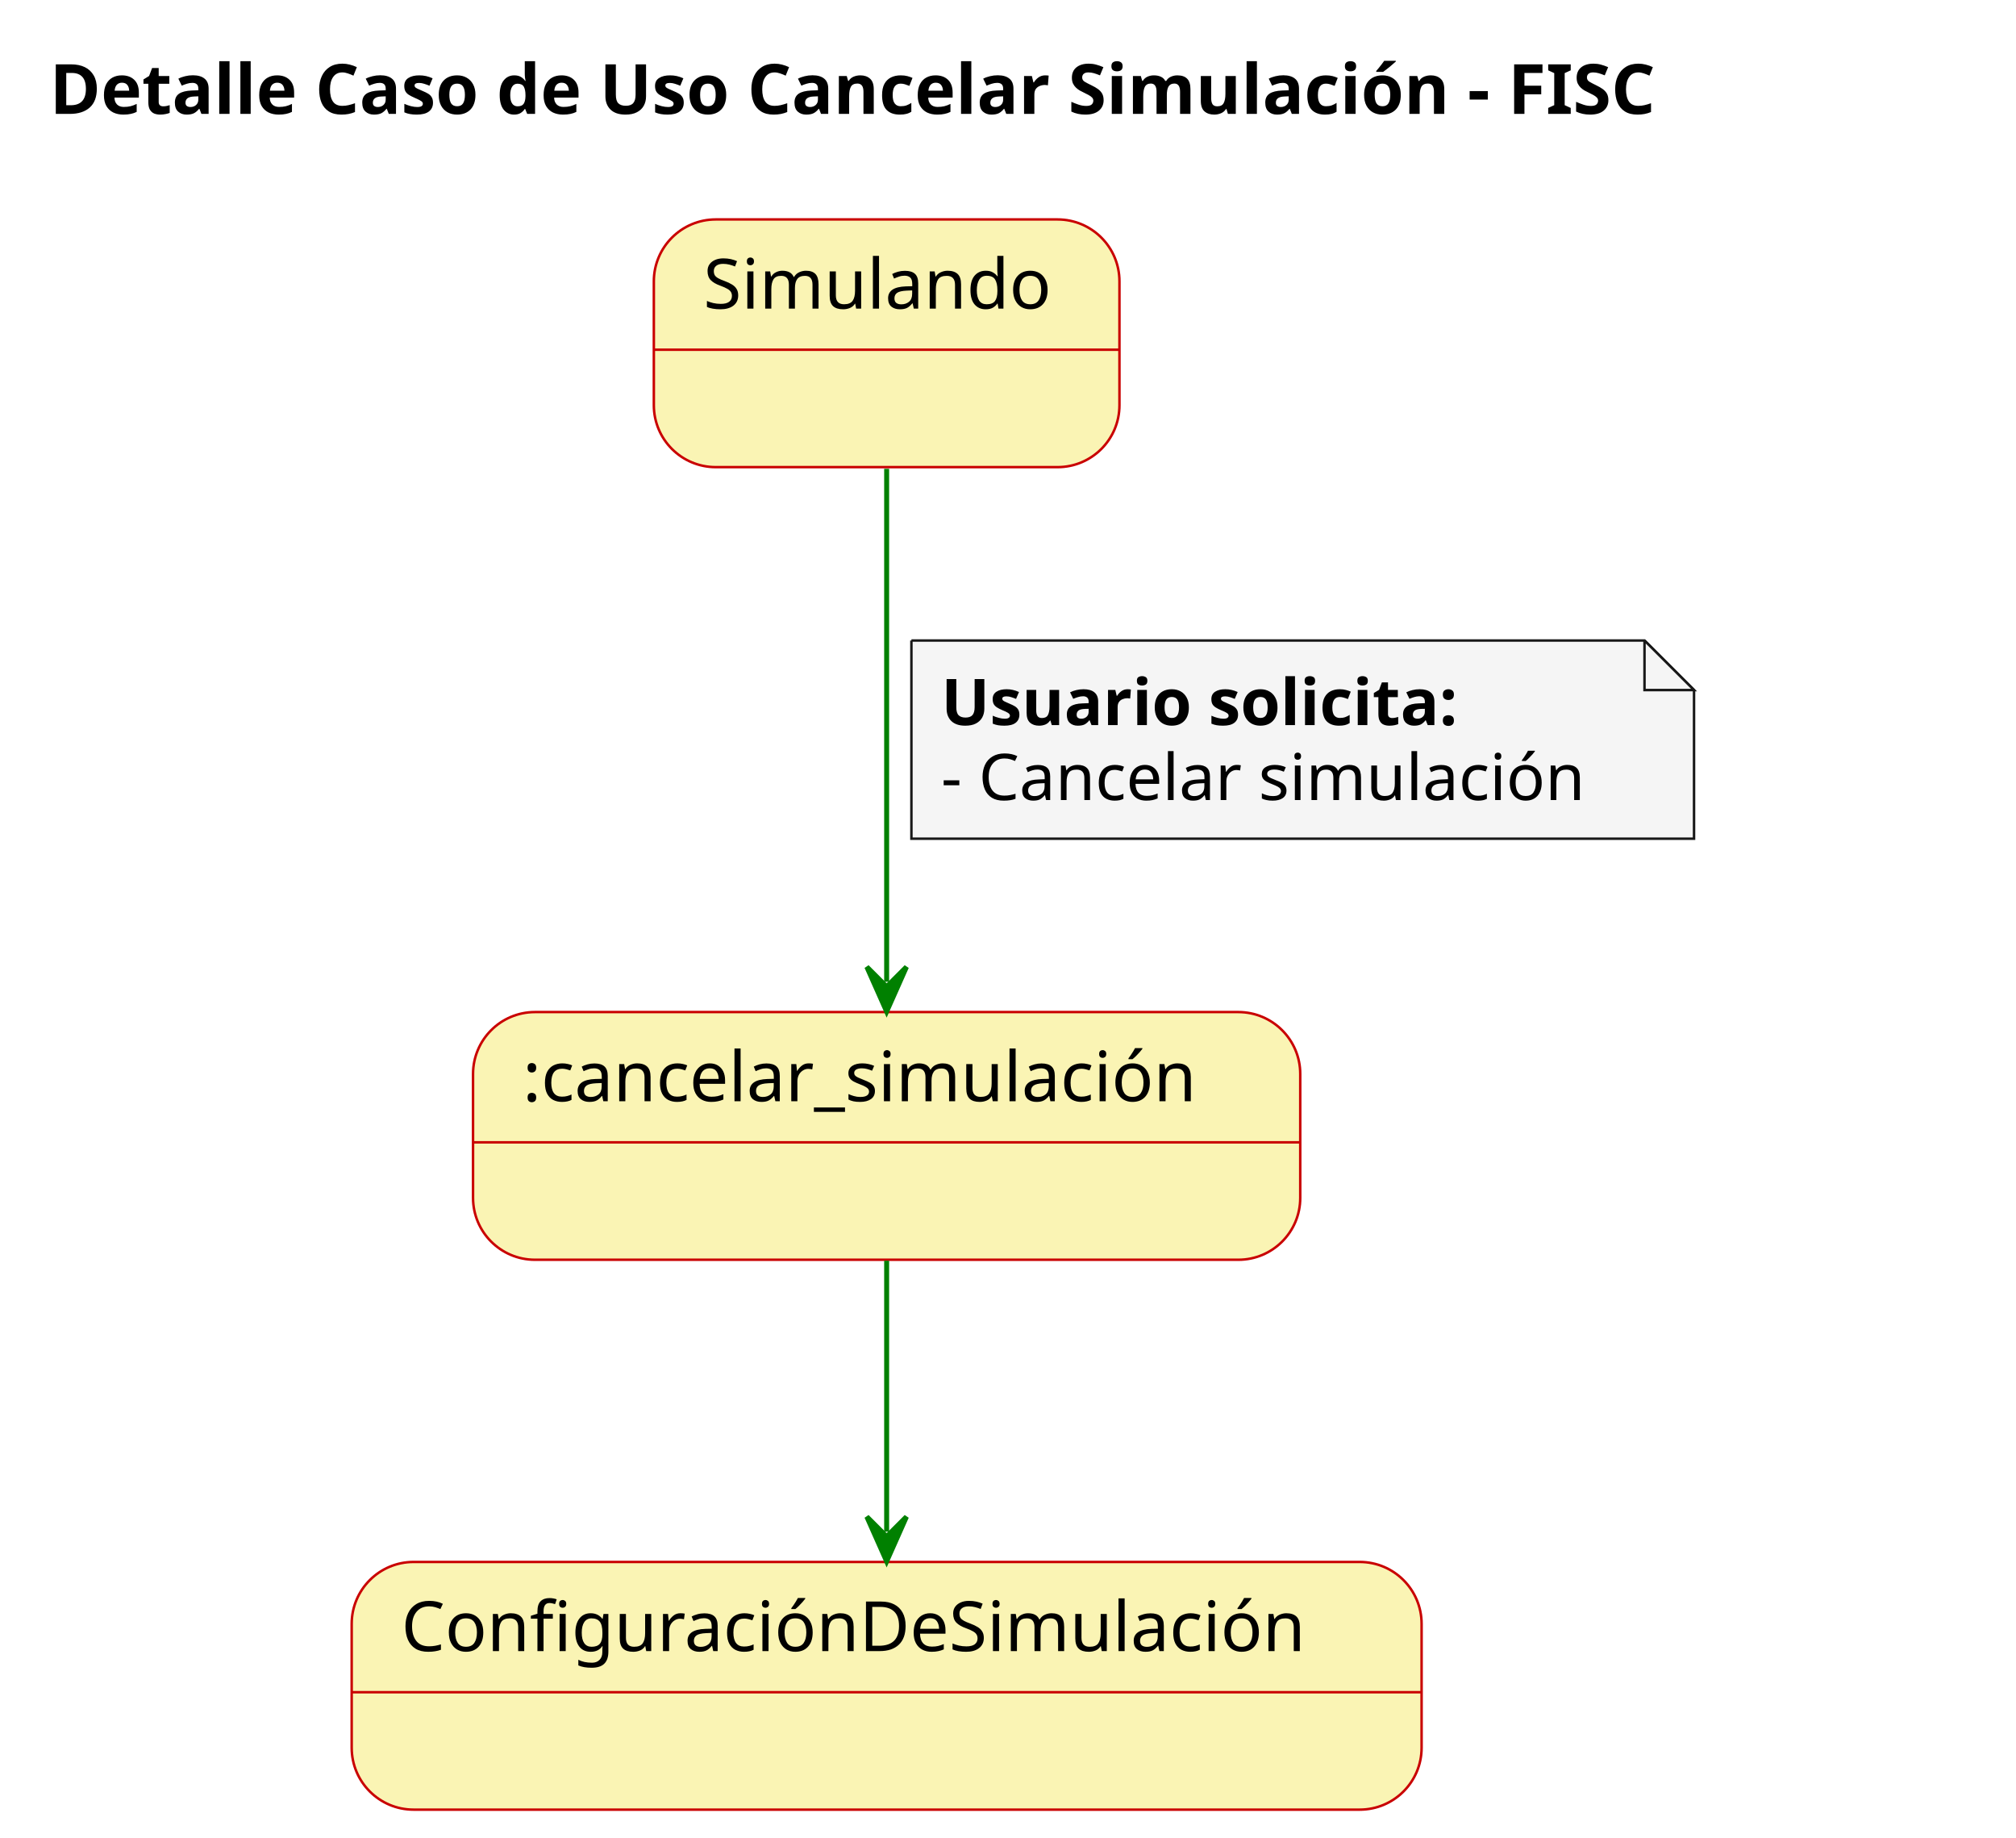
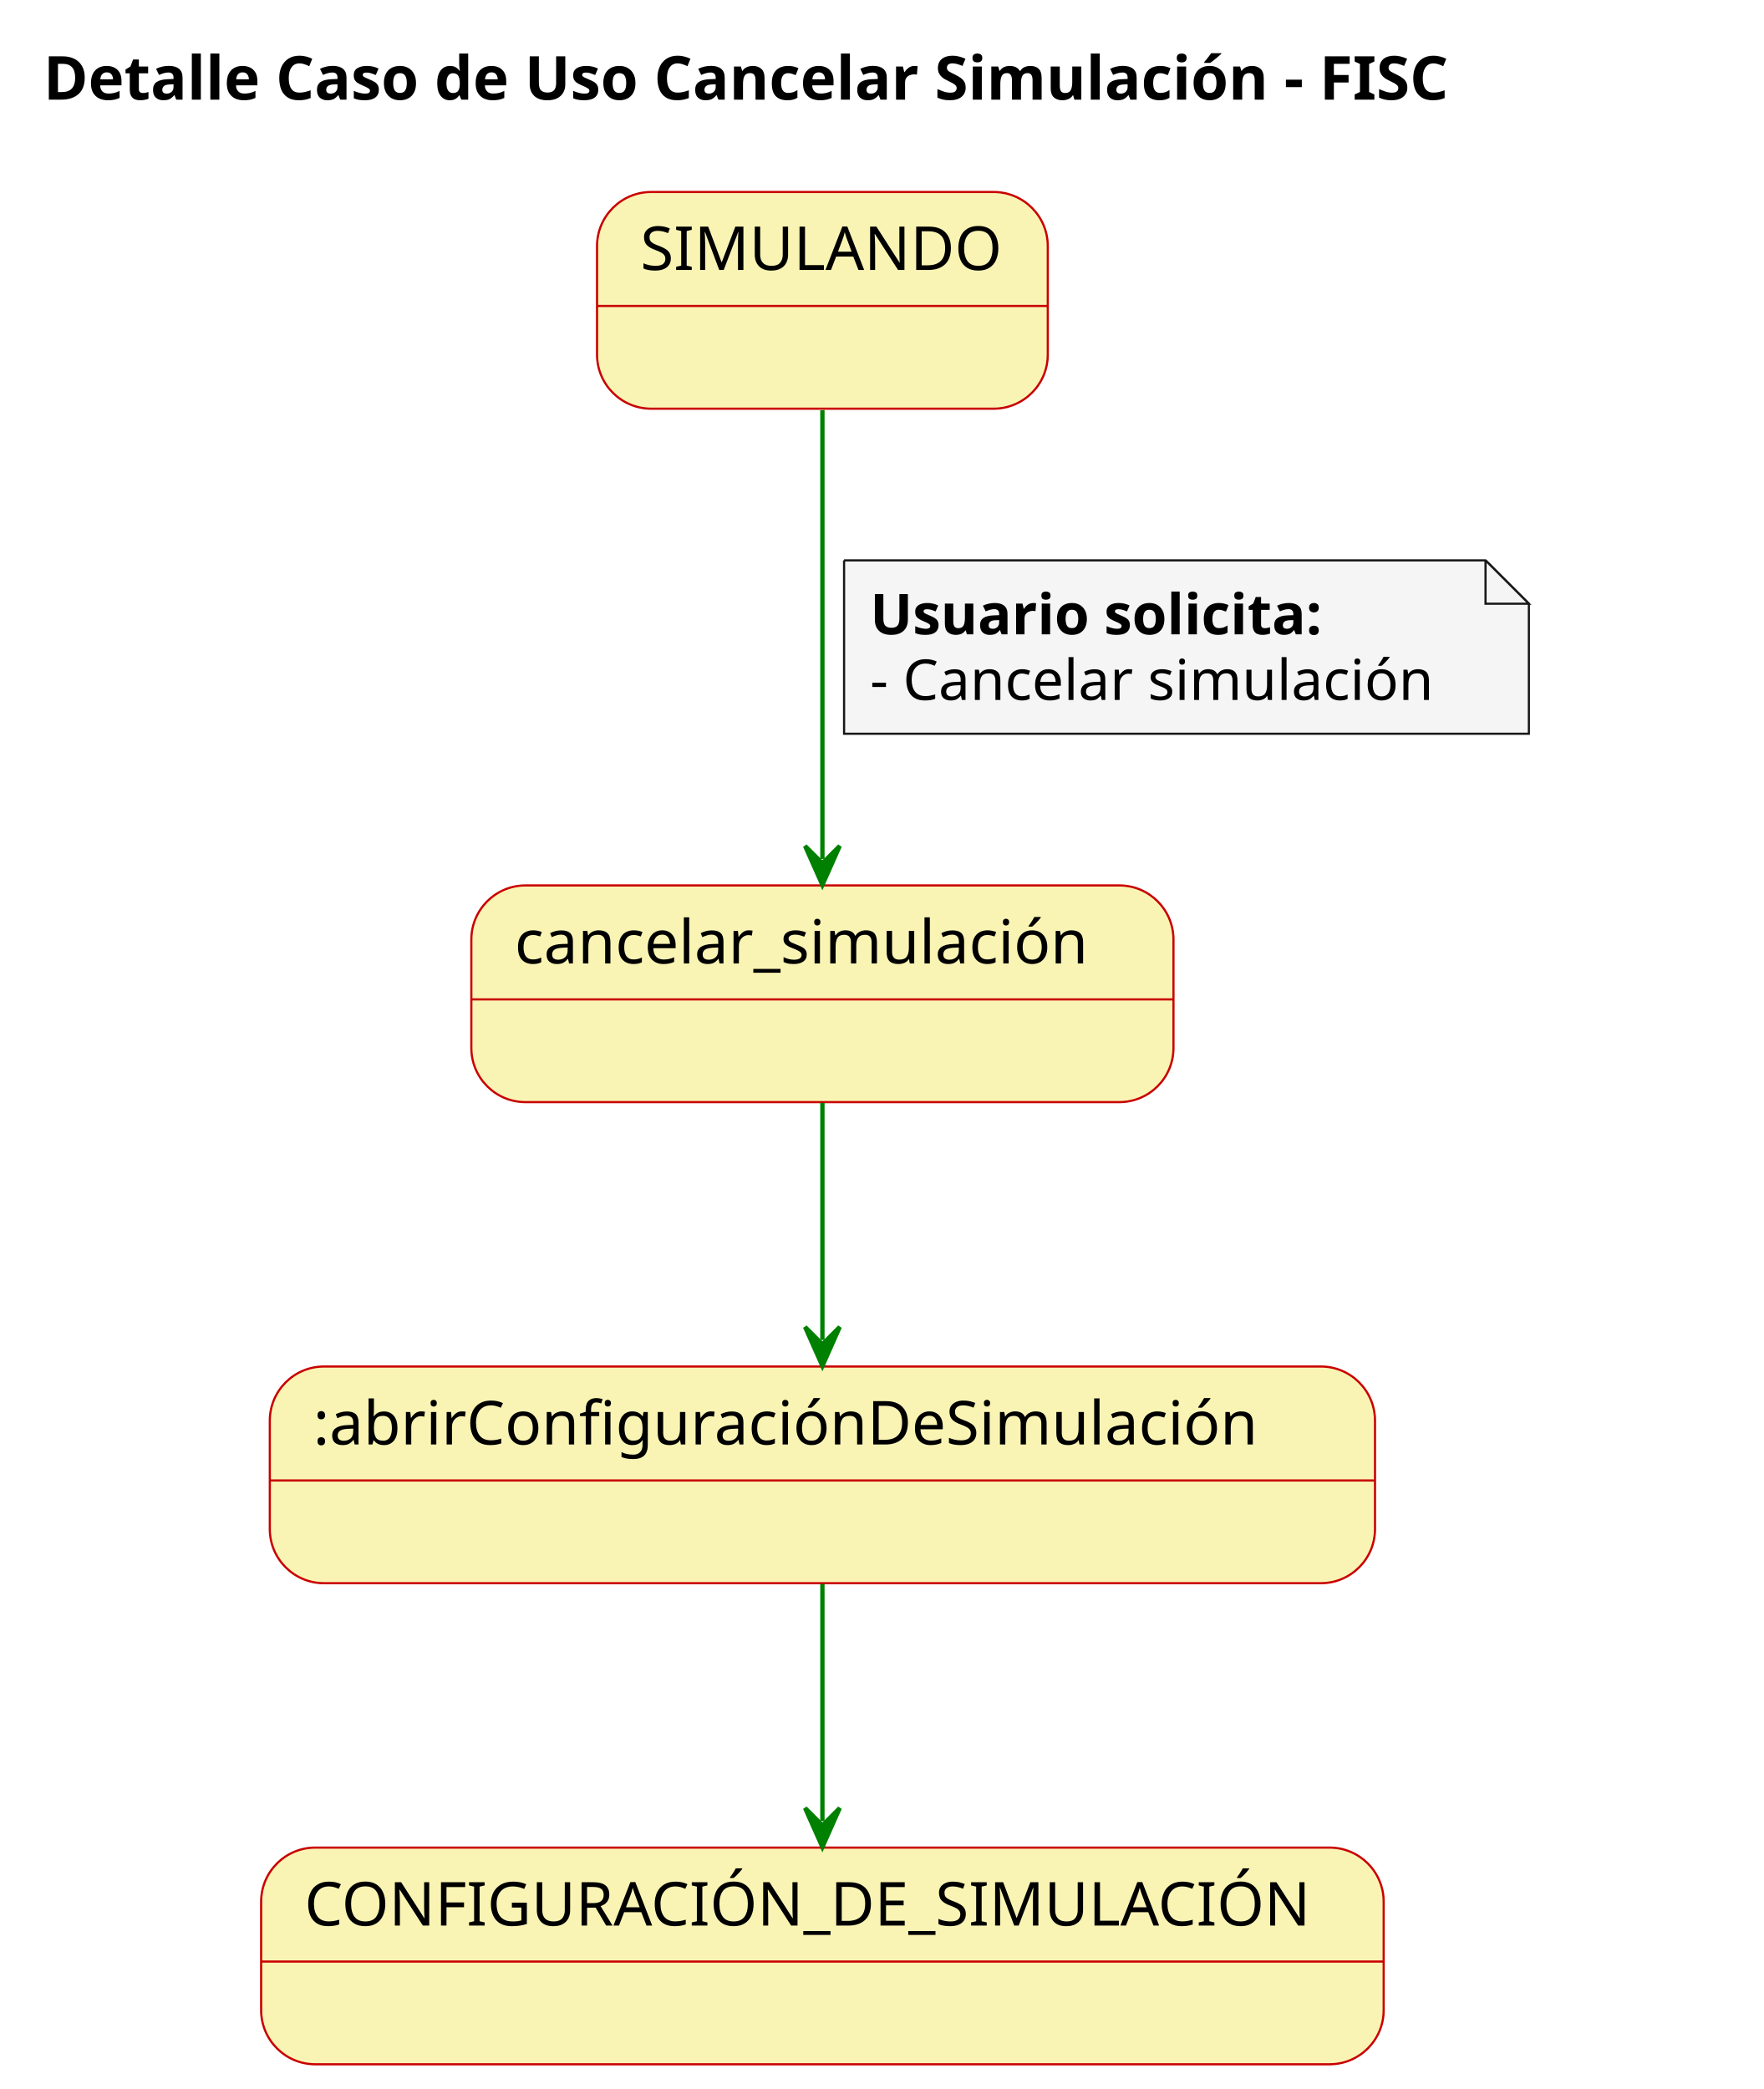
- <svg xmlns="http://www.w3.org/2000/svg" contentStyleType="text/css" height="371px" preserveAspectRatio="none" style="width:407px;height:371px;background:#FFFFFF;" version="1.1" viewBox="0 0 407 371" width="407px" zoomAndPan="magnify">
+ <svg xmlns="http://www.w3.org/2000/svg" contentStyleType="text/css" height="482px" preserveAspectRatio="none" style="width:407px;height:482px;background:#FFFFFF;" version="1.1" viewBox="0 0 407 482" width="407px" zoomAndPan="magnify">
  <defs />
  <g>
    <text fill="#000000" font-family="sans-serif" font-size="14" font-weight="bold" lengthAdjust="spacing" textLength="379" x="10" y="22.995">Detalle Caso de Uso Cancelar Simulación - FISC</text>
-     <g id="Simulando">
-       <rect fill="#FAF4B4" height="50" rx="12.5" ry="12.5" style="stroke:#C90000;stroke-width:0.5;" width="94" x="132" y="44.297" />
-       <line style="stroke:#C90000;stroke-width:0.5;" x1="132" x2="226" y1="70.594" y2="70.594" />
-       <text fill="#000000" font-family="sans-serif" font-size="14" lengthAdjust="spacing" textLength="74" x="142" y="62.292">Simulando</text>
+     <g id="SIMULANDO">
+       <rect fill="#FAF4B4" height="50" rx="12.5" ry="12.5" style="stroke:#C90000;stroke-width:0.5;" width="104" x="137.75" y="44.297" />
+       <line style="stroke:#C90000;stroke-width:0.5;" x1="137.75" x2="241.75" y1="70.594" y2="70.594" />
+       <text fill="#000000" font-family="sans-serif" font-size="14" lengthAdjust="spacing" textLength="84" x="147.75" y="62.292">SIMULANDO</text>
    </g>
-     <g id=":cancelar_simulación">
-       <rect fill="#FAF4B4" height="50" rx="12.5" ry="12.5" style="stroke:#C90000;stroke-width:0.5;" width="167" x="95.5" y="204.297" />
-       <line style="stroke:#C90000;stroke-width:0.5;" x1="95.5" x2="262.5" y1="230.594" y2="230.594" />
-       <text fill="#000000" font-family="sans-serif" font-size="14" lengthAdjust="spacing" textLength="147" x="105.5" y="222.292">:cancelar_simulación</text>
+     <g id="cancelar_simulación">
+       <rect fill="#FAF4B4" height="50" rx="12.5" ry="12.5" style="stroke:#C90000;stroke-width:0.5;" width="162" x="108.75" y="204.297" />
+       <line style="stroke:#C90000;stroke-width:0.5;" x1="108.75" x2="270.75" y1="230.594" y2="230.594" />
+       <text fill="#000000" font-family="sans-serif" font-size="14" lengthAdjust="spacing" textLength="142" x="118.75" y="222.292">cancelar_simulación</text>
    </g>
-     <g id="ConfiguraciónDeSimulación">
-       <rect fill="#FAF4B4" height="50" rx="12.5" ry="12.5" style="stroke:#C90000;stroke-width:0.5;" width="216" x="71" y="315.297" />
-       <line style="stroke:#C90000;stroke-width:0.5;" x1="71" x2="287" y1="341.594" y2="341.594" />
-       <text fill="#000000" font-family="sans-serif" font-size="14" lengthAdjust="spacing" textLength="196" x="81" y="333.292">ConfiguraciónDeSimulación</text>
+     <g id=":abrirConfiguraciónDeSimulación">
+       <rect fill="#FAF4B4" height="50" rx="12.5" ry="12.5" style="stroke:#C90000;stroke-width:0.5;" width="255" x="62.25" y="315.297" />
+       <line style="stroke:#C90000;stroke-width:0.5;" x1="62.25" x2="317.25" y1="341.594" y2="341.594" />
+       <text fill="#000000" font-family="sans-serif" font-size="14" lengthAdjust="spacing" textLength="235" x="72.25" y="333.292">:abrirConfiguraciónDeSimulación</text>
    </g>
-     <g id="link_Simulando_:cancelar_simulación">
-       <path d="M179,94.638 C179,124.416 179,168.516 179,198.187 " fill="none" id="Simulando-to-:cancelar_simulación" style="stroke:#008000;stroke-width:1.0;" />
-       <polygon fill="#008000" points="179,204.187,183,195.187,179,199.187,175,195.187,179,204.187" style="stroke:#008000;stroke-width:1.0;" />
-       <path d="M184,129.297 L184,169.297 L342,169.297 L342,139.297 L332,129.297 L184,129.297 " fill="#F5F5F5" style="stroke:#181818;stroke-width:0.5;" />
-       <path d="M332,129.297 L332,139.297 L342,139.297 L332,129.297 " fill="#F5F5F5" style="stroke:#181818;stroke-width:0.5;" />
-       <text fill="#000000" font-family="sans-serif" font-size="13" font-weight="bold" lengthAdjust="spacing" textLength="122" x="190" y="146.364">Usuario solicita:</text>
-       <text fill="#000000" font-family="sans-serif" font-size="13" lengthAdjust="spacing" textLength="137" x="190" y="161.497">- Cancelar simulación</text>
+     <g id="CONFIGURACIÓN_DE_SIMULACIÓN">
+       <rect fill="#FAF4B4" height="50" rx="12.5" ry="12.5" style="stroke:#C90000;stroke-width:0.5;" width="259" x="60.25" y="426.297" />
+       <line style="stroke:#C90000;stroke-width:0.5;" x1="60.25" x2="319.25" y1="452.594" y2="452.594" />
+       <text fill="#000000" font-family="sans-serif" font-size="14" lengthAdjust="spacing" textLength="239" x="70.25" y="444.292">CONFIGURACIÓN_DE_SIMULACIÓN</text>
    </g>
-     <g id="link_:cancelar_simulación_ConfiguraciónDeSimulación">
-       <path d="M179,254.488 C179,272.551 179,291.127 179,309.174 " fill="none" id=":cancelar_simulación-to-ConfiguraciónDeSimulación" style="stroke:#008000;stroke-width:1.0;" />
-       <polygon fill="#008000" points="179,315.174,183,306.174,179,310.174,175,306.174,179,315.174" style="stroke:#008000;stroke-width:1.0;" />
+     <g id="link_SIMULANDO_cancelar_simulación">
+       <path d="M189.75,94.638 C189.75,124.416 189.75,168.516 189.75,198.187 " fill="none" id="SIMULANDO-to-cancelar_simulación" style="stroke:#008000;stroke-width:1.0;" />
+       <polygon fill="#008000" points="189.75,204.187,193.75,195.187,189.75,199.187,185.75,195.187,189.75,204.187" style="stroke:#008000;stroke-width:1.0;" />
+       <path d="M194.75,129.297 L194.75,169.297 L352.75,169.297 L352.75,139.297 L342.75,129.297 L194.75,129.297 " fill="#F5F5F5" style="stroke:#181818;stroke-width:0.5;" />
+       <path d="M342.75,129.297 L342.75,139.297 L352.75,139.297 L342.75,129.297 " fill="#F5F5F5" style="stroke:#181818;stroke-width:0.5;" />
+       <text fill="#000000" font-family="sans-serif" font-size="13" font-weight="bold" lengthAdjust="spacing" textLength="122" x="200.75" y="146.364">Usuario solicita:</text>
+       <text fill="#000000" font-family="sans-serif" font-size="13" lengthAdjust="spacing" textLength="137" x="200.75" y="161.497">- Cancelar simulación</text>
+     </g>
+     <g id="link_cancelar_simulación_:abrirConfiguraciónDeSimulación">
+       <path d="M189.75,254.488 C189.75,272.551 189.75,291.127 189.75,309.174 " fill="none" id="cancelar_simulación-to-:abrirConfiguraciónDeSimulación" style="stroke:#008000;stroke-width:1.0;" />
+       <polygon fill="#008000" points="189.75,315.174,193.75,306.174,189.75,310.174,185.75,306.174,189.75,315.174" style="stroke:#008000;stroke-width:1.0;" />
+     </g>
+     <g id="link_:abrirConfiguraciónDeSimulación_CONFIGURACIÓN_DE_SIMULACIÓN">
+       <path d="M189.75,365.488 C189.75,383.551 189.75,402.127 189.75,420.174 " fill="none" id=":abrirConfiguraciónDeSimulación-to-CONFIGURACIÓN_DE_SIMULACIÓN" style="stroke:#008000;stroke-width:1.0;" />
+       <polygon fill="#008000" points="189.75,426.174,193.75,417.174,189.75,421.174,185.75,417.174,189.75,426.174" style="stroke:#008000;stroke-width:1.0;" />
    </g>
  </g>
</svg>
